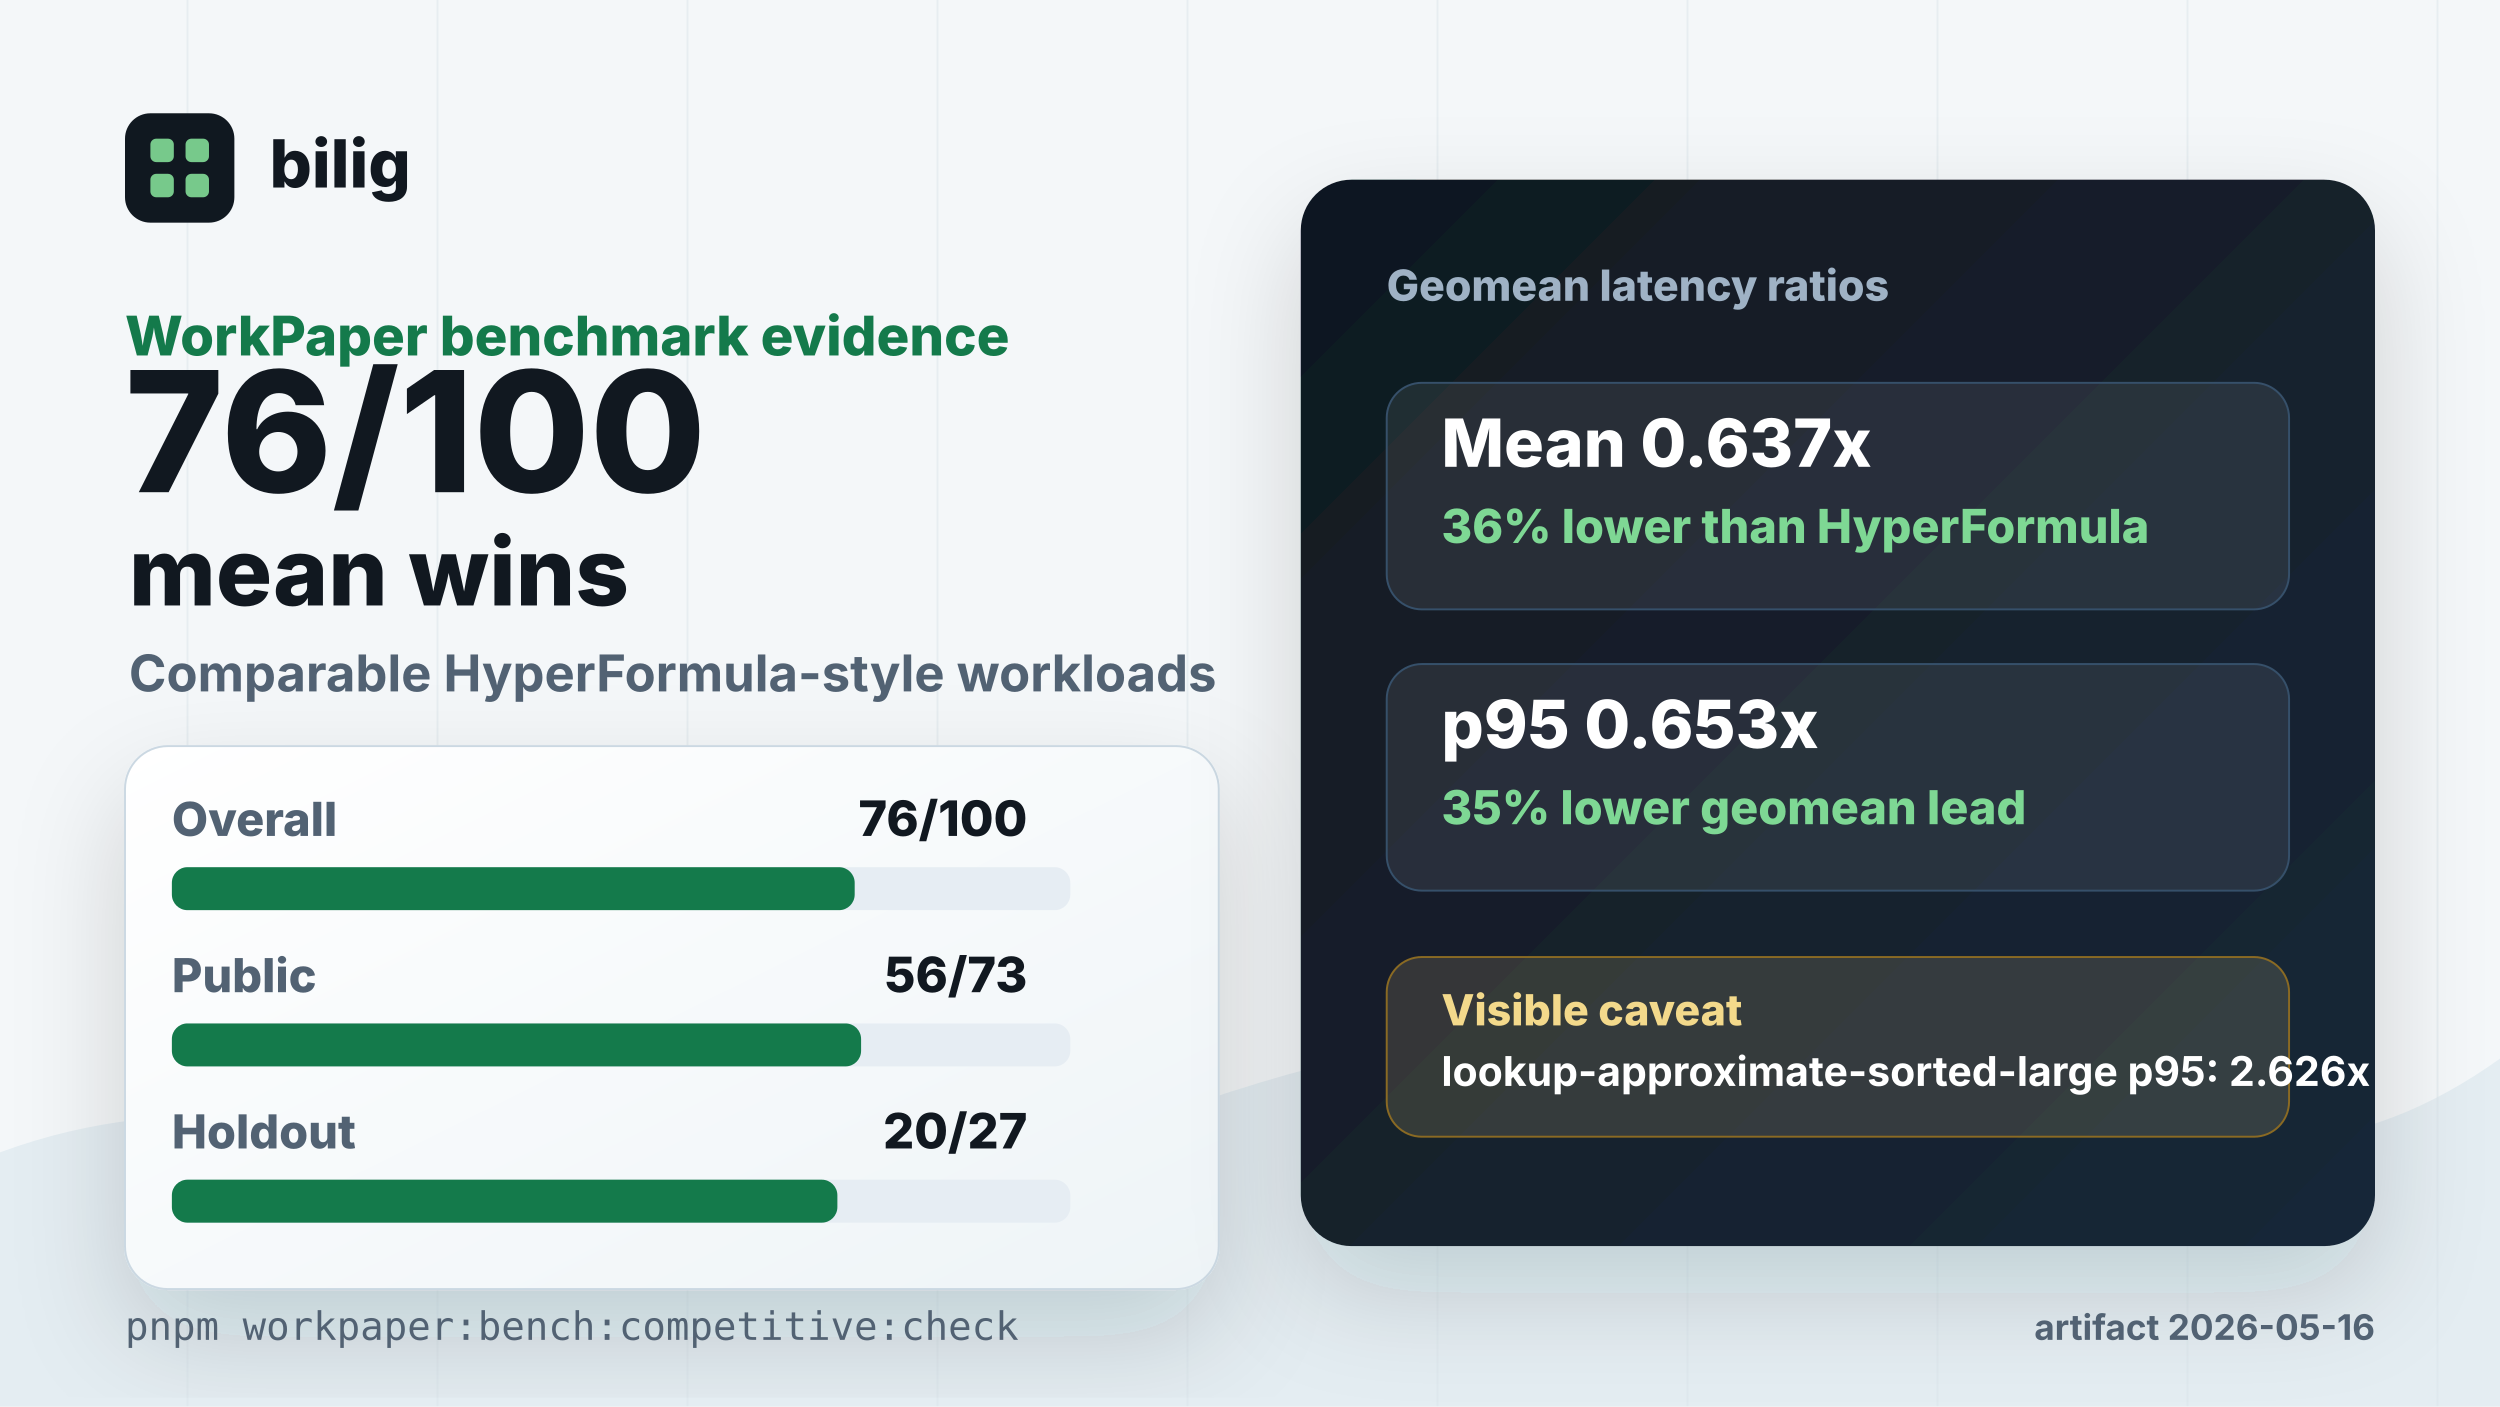
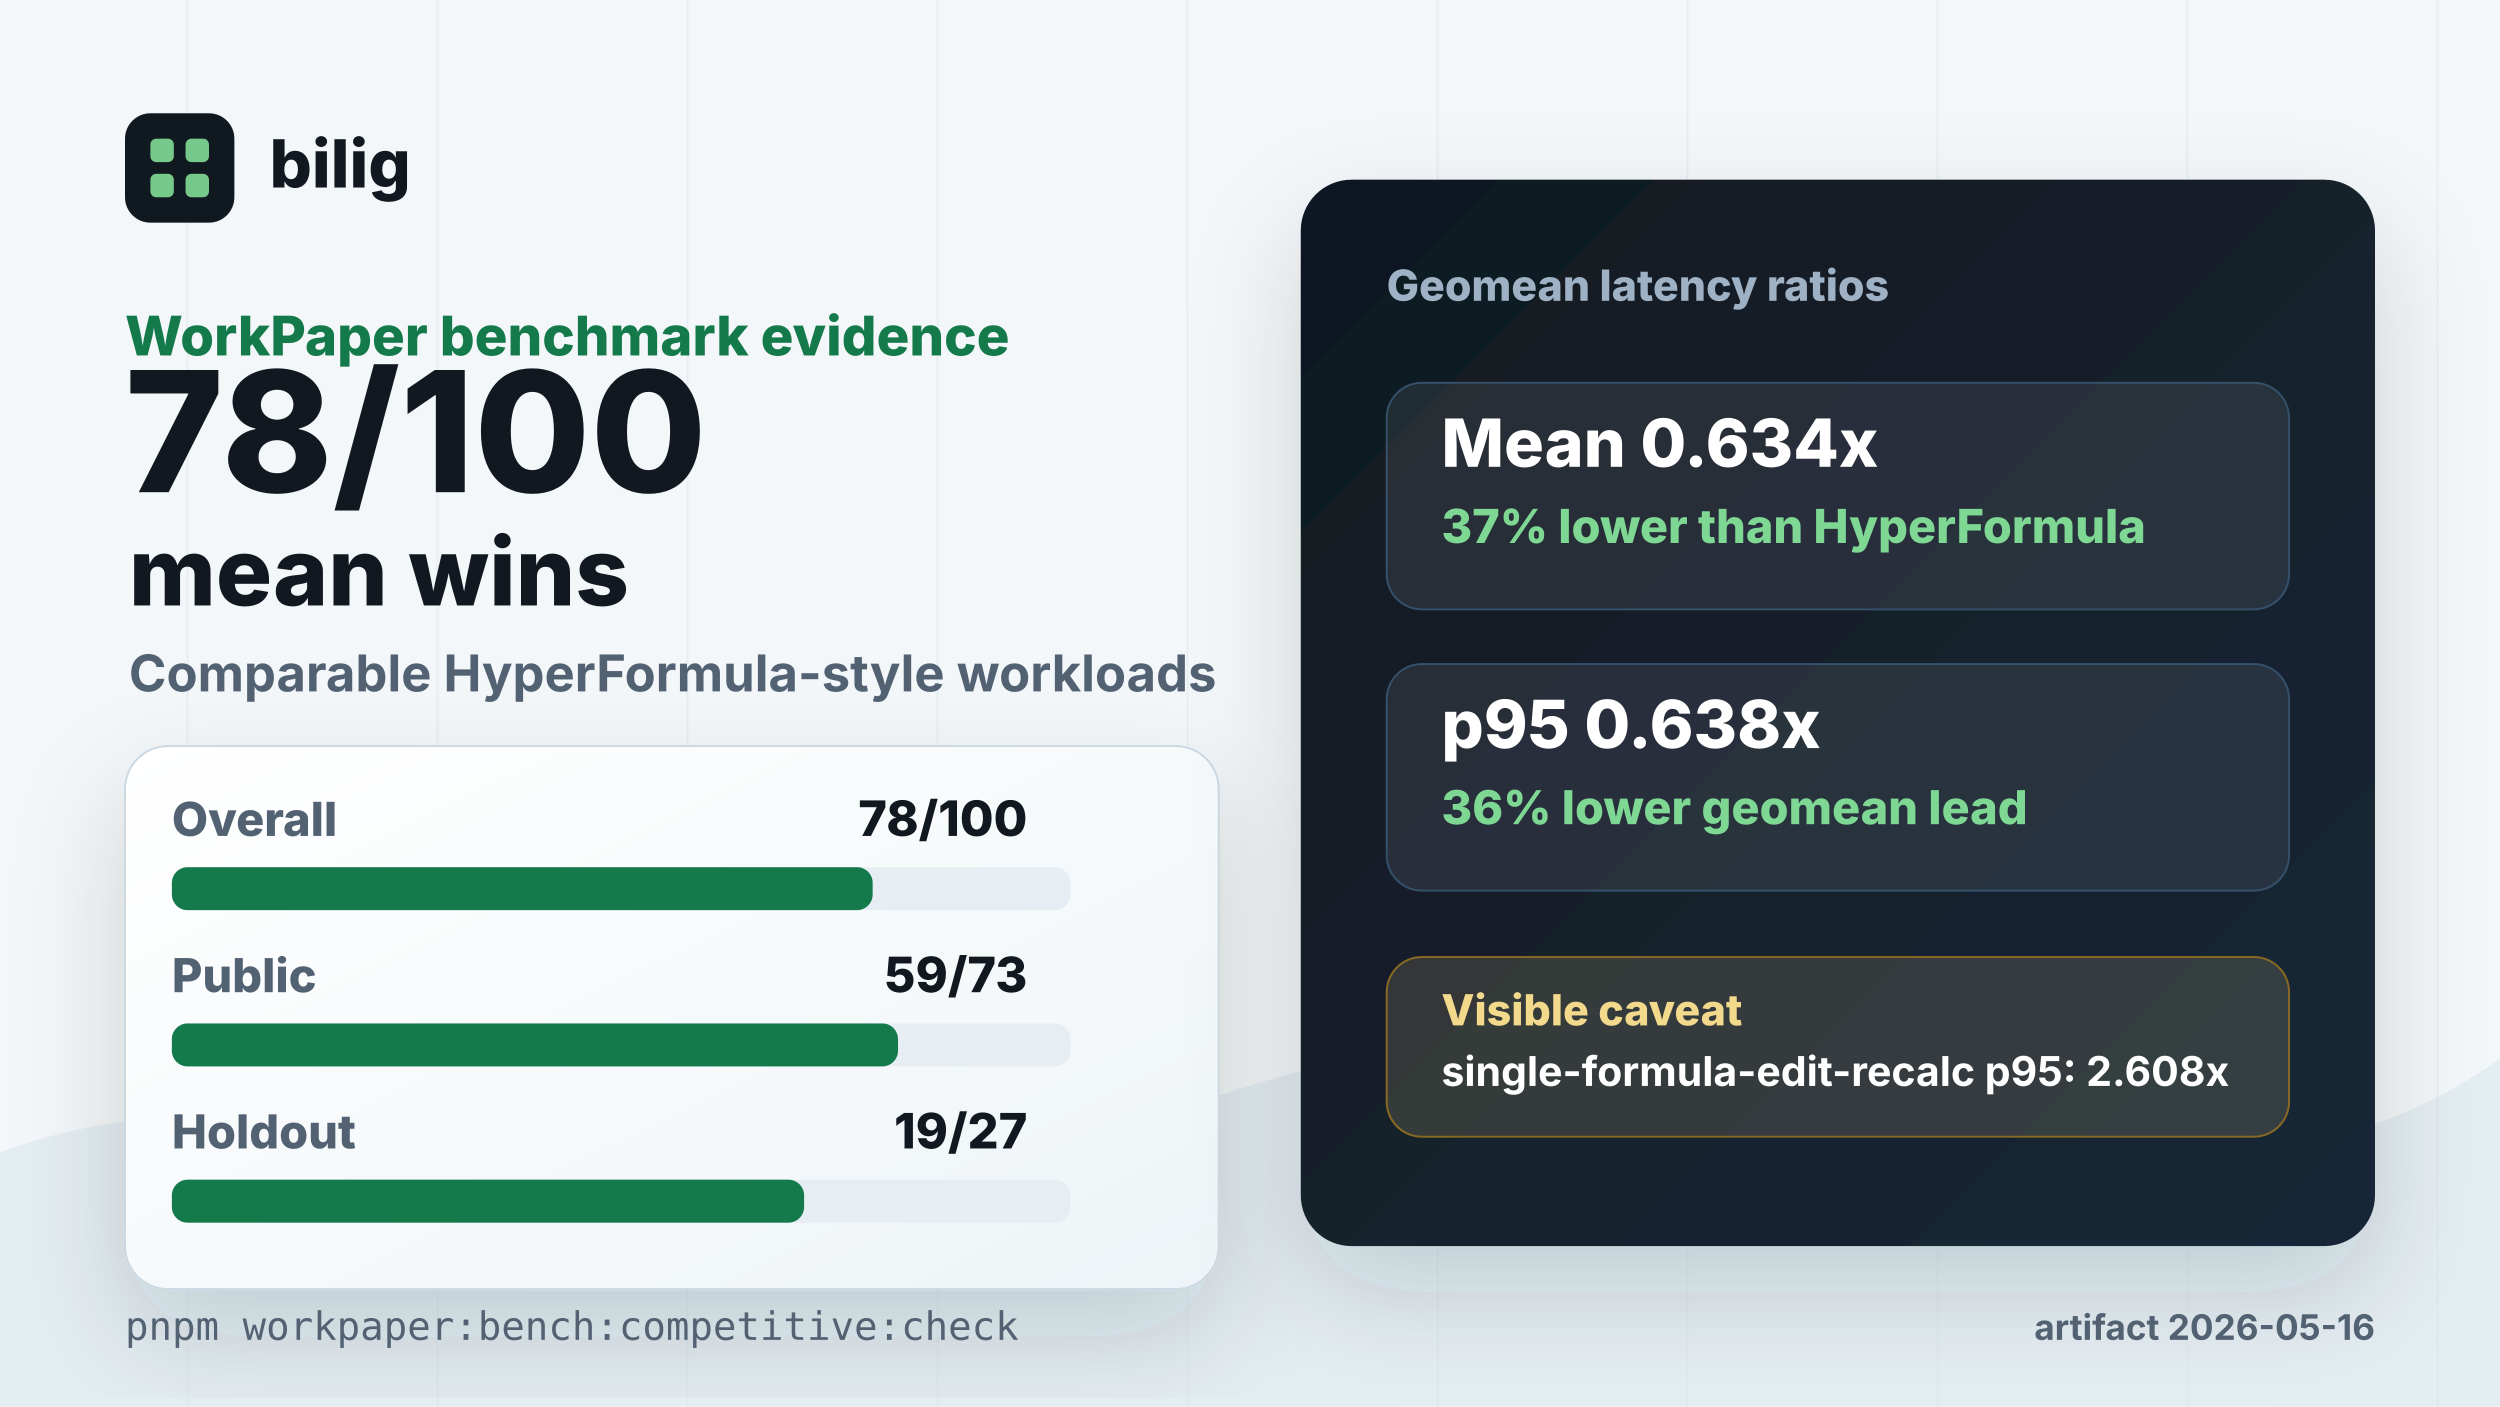
<svg xmlns="http://www.w3.org/2000/svg" width="1280" height="720" viewBox="0 0 1280 720">
  <defs>
    <linearGradient id="panel" x1="0" x2="1" y1="0" y2="1">
      <stop offset="0" stop-color="#ffffff" />
      <stop offset="1" stop-color="#eef4f7" />
    </linearGradient>
    <linearGradient id="dark" x1="0" x2="1" y1="0" y2="1">
      <stop offset="0" stop-color="#101820" />
      <stop offset="1" stop-color="#192838" />
    </linearGradient>
    <filter id="shadow" x="-20%" y="-20%" width="140%" height="140%">
      <feDropShadow dx="0" dy="24" stdDeviation="28" flood-color="#102033" flood-opacity="0.16" />
    </filter>
  </defs>
  <rect width="1280" height="720" fill="#f4f7f9" />
  <path d="M0 590 C190 520 340 674 520 600 C700 526 814 502 1000 560 C1135 602 1210 592 1280 542 L1280 720 L0 720 Z" fill="#e4edf2" />
  <g opacity="0.5" stroke="#d9e3ea" stroke-width="1">
    <path d="M96 0 V720" />
    <path d="M224 0 V720" />
    <path d="M352 0 V720" />
    <path d="M480 0 V720" />
    <path d="M608 0 V720" />
    <path d="M736 0 V720" />
    <path d="M864 0 V720" />
    <path d="M992 0 V720" />
    <path d="M1120 0 V720" />
    <path d="M1248 0 V720" />
  </g>
  <g transform="translate(64 58)">
    <rect x="0" y="0" width="56" height="56" rx="13" fill="#101820" />
    <rect x="13" y="13" width="12" height="12" rx="3" fill="#77c98b" />
    <rect x="31" y="13" width="12" height="12" rx="3" fill="#77c98b" />
    <rect x="13" y="31" width="12" height="12" rx="3" fill="#77c98b" />
    <rect x="31" y="31" width="12" height="12" rx="3" fill="#77c98b" />
    <text x="74" y="38" fill="#111820" font-family="Inter, Arial, Helvetica, sans-serif" font-size="34" font-weight="820">bilig</text>
  </g>
  <text x="64" y="182" fill="#147a4b" font-family="Inter, Arial, Helvetica, sans-serif" font-size="28" font-weight="820">WorkPaper benchmark evidence</text>
-   <text x="64" y="252" fill="#111820" font-family="Inter, Arial, Helvetica, sans-serif" font-size="86" font-weight="830" letter-spacing="0">76/100</text>
+   <text x="64" y="252" fill="#111820" font-family="Inter, Arial, Helvetica, sans-serif" font-size="86" font-weight="830" letter-spacing="0">78/100</text>
  <text x="66" y="310" fill="#111820" font-family="Inter, Arial, Helvetica, sans-serif" font-size="48" font-weight="800" letter-spacing="0">mean wins</text>
  <text x="66" y="354" fill="#526273" font-family="Inter, Arial, Helvetica, sans-serif" font-size="26" font-weight="650">Comparable HyperFormula-style workloads</text>
  <g filter="url(#shadow)">
    <rect x="64" y="382" width="560" height="278" rx="22" fill="url(#panel)" stroke="#cbd8e2" />
  </g>
  <g transform="translate(88 428)">
    <text x="0" y="0" fill="#526273" font-family="Inter, Arial, Helvetica, sans-serif" font-size="24" font-weight="760">Overall</text>
-     <text x="438" y="0" text-anchor="end" fill="#111820" font-family="Inter, Arial, Helvetica, sans-serif" font-size="25" font-weight="820">76/100</text>
+     <text x="438" y="0" text-anchor="end" fill="#111820" font-family="Inter, Arial, Helvetica, sans-serif" font-size="25" font-weight="820">78/100</text>
    <rect x="0" y="16" width="460" height="22" rx="8" fill="#e6edf3" />
-     <rect x="0" y="16" width="349.60" height="22" rx="8" fill="#147a4b" />
+     <rect x="0" y="16" width="358.80" height="22" rx="8" fill="#147a4b" />
  </g>
  <g transform="translate(88 508)">
    <text x="0" y="0" fill="#526273" font-family="Inter, Arial, Helvetica, sans-serif" font-size="24" font-weight="760">Public</text>
-     <text x="438" y="0" text-anchor="end" fill="#111820" font-family="Inter, Arial, Helvetica, sans-serif" font-size="25" font-weight="820">56/73</text>
+     <text x="438" y="0" text-anchor="end" fill="#111820" font-family="Inter, Arial, Helvetica, sans-serif" font-size="25" font-weight="820">59/73</text>
    <rect x="0" y="16" width="460" height="22" rx="8" fill="#e6edf3" />
-     <rect x="0" y="16" width="352.88" height="22" rx="8" fill="#147a4b" />
+     <rect x="0" y="16" width="371.78" height="22" rx="8" fill="#147a4b" />
  </g>
  <g transform="translate(88 588)">
    <text x="0" y="0" fill="#526273" font-family="Inter, Arial, Helvetica, sans-serif" font-size="24" font-weight="760">Holdout</text>
-     <text x="438" y="0" text-anchor="end" fill="#111820" font-family="Inter, Arial, Helvetica, sans-serif" font-size="25" font-weight="820">20/27</text>
+     <text x="438" y="0" text-anchor="end" fill="#111820" font-family="Inter, Arial, Helvetica, sans-serif" font-size="25" font-weight="820">19/27</text>
    <rect x="0" y="16" width="460" height="22" rx="8" fill="#e6edf3" />
-     <rect x="0" y="16" width="340.74" height="22" rx="8" fill="#147a4b" />
+     <rect x="0" y="16" width="323.70" height="22" rx="8" fill="#147a4b" />
  </g>
  <g filter="url(#shadow)">
    <rect x="666" y="92" width="550" height="546" rx="26" fill="url(#dark)" />
  </g>
  <text x="710" y="154" fill="#9fb2c5" font-family="Inter, Arial, Helvetica, sans-serif" font-size="22" font-weight="760">Geomean latency ratios</text>
  <g transform="translate(710 196)">
    <rect x="0" y="0" width="462" height="116" rx="18" fill="#ffffff" fill-opacity="0.08" stroke="#36506a" />
-     <text x="28" y="43" fill="#ffffff" font-family="Inter, Arial, Helvetica, sans-serif" font-size="34" font-weight="840">Mean 0.637x</text>
-     <text x="28" y="82" fill="#7ed894" font-family="Inter, Arial, Helvetica, sans-serif" font-size="24" font-weight="780">36% lower than HyperFormula</text>
+     <text x="28" y="43" fill="#ffffff" font-family="Inter, Arial, Helvetica, sans-serif" font-size="34" font-weight="840">Mean 0.634x</text>
+     <text x="28" y="82" fill="#7ed894" font-family="Inter, Arial, Helvetica, sans-serif" font-size="24" font-weight="780">37% lower than HyperFormula</text>
  </g>
  <g transform="translate(710 340)">
    <rect x="0" y="0" width="462" height="116" rx="18" fill="#ffffff" fill-opacity="0.08" stroke="#36506a" />
-     <text x="28" y="43" fill="#ffffff" font-family="Inter, Arial, Helvetica, sans-serif" font-size="34" font-weight="840">p95 0.653x</text>
-     <text x="28" y="82" fill="#7ed894" font-family="Inter, Arial, Helvetica, sans-serif" font-size="24" font-weight="780">35% lower geomean lead</text>
+     <text x="28" y="43" fill="#ffffff" font-family="Inter, Arial, Helvetica, sans-serif" font-size="34" font-weight="840">p95 0.638x</text>
+     <text x="28" y="82" fill="#7ed894" font-family="Inter, Arial, Helvetica, sans-serif" font-size="24" font-weight="780">36% lower geomean lead</text>
  </g>
  <g transform="translate(710 490)">
    <rect x="0" y="0" width="462" height="92" rx="18" fill="#f4d991" fill-opacity="0.14" stroke="#8a6a23" />
    <text x="28" y="35" fill="#f3d98b" font-family="Inter, Arial, Helvetica, sans-serif" font-size="22" font-weight="820">Visible caveat</text>
-     <text x="28" y="66" fill="#ffffff" font-family="Inter, Arial, Helvetica, sans-serif" font-size="21" font-weight="650">lookup-approximate-sorted-large p95: 2.626x</text>
+     <text x="28" y="66" fill="#ffffff" font-family="Inter, Arial, Helvetica, sans-serif" font-size="21" font-weight="650">single-formula-edit-recalc p95: 2.608x</text>
  </g>
  <text x="64" y="686" fill="#526273" font-family="SFMono-Regular, Menlo, Consolas, monospace" font-size="20">pnpm workpaper:bench:competitive:check</text>
  <text x="1216" y="686" text-anchor="end" fill="#526273" font-family="Inter, Arial, Helvetica, sans-serif" font-size="18" font-weight="650">artifact 2026-05-16</text>
</svg>
